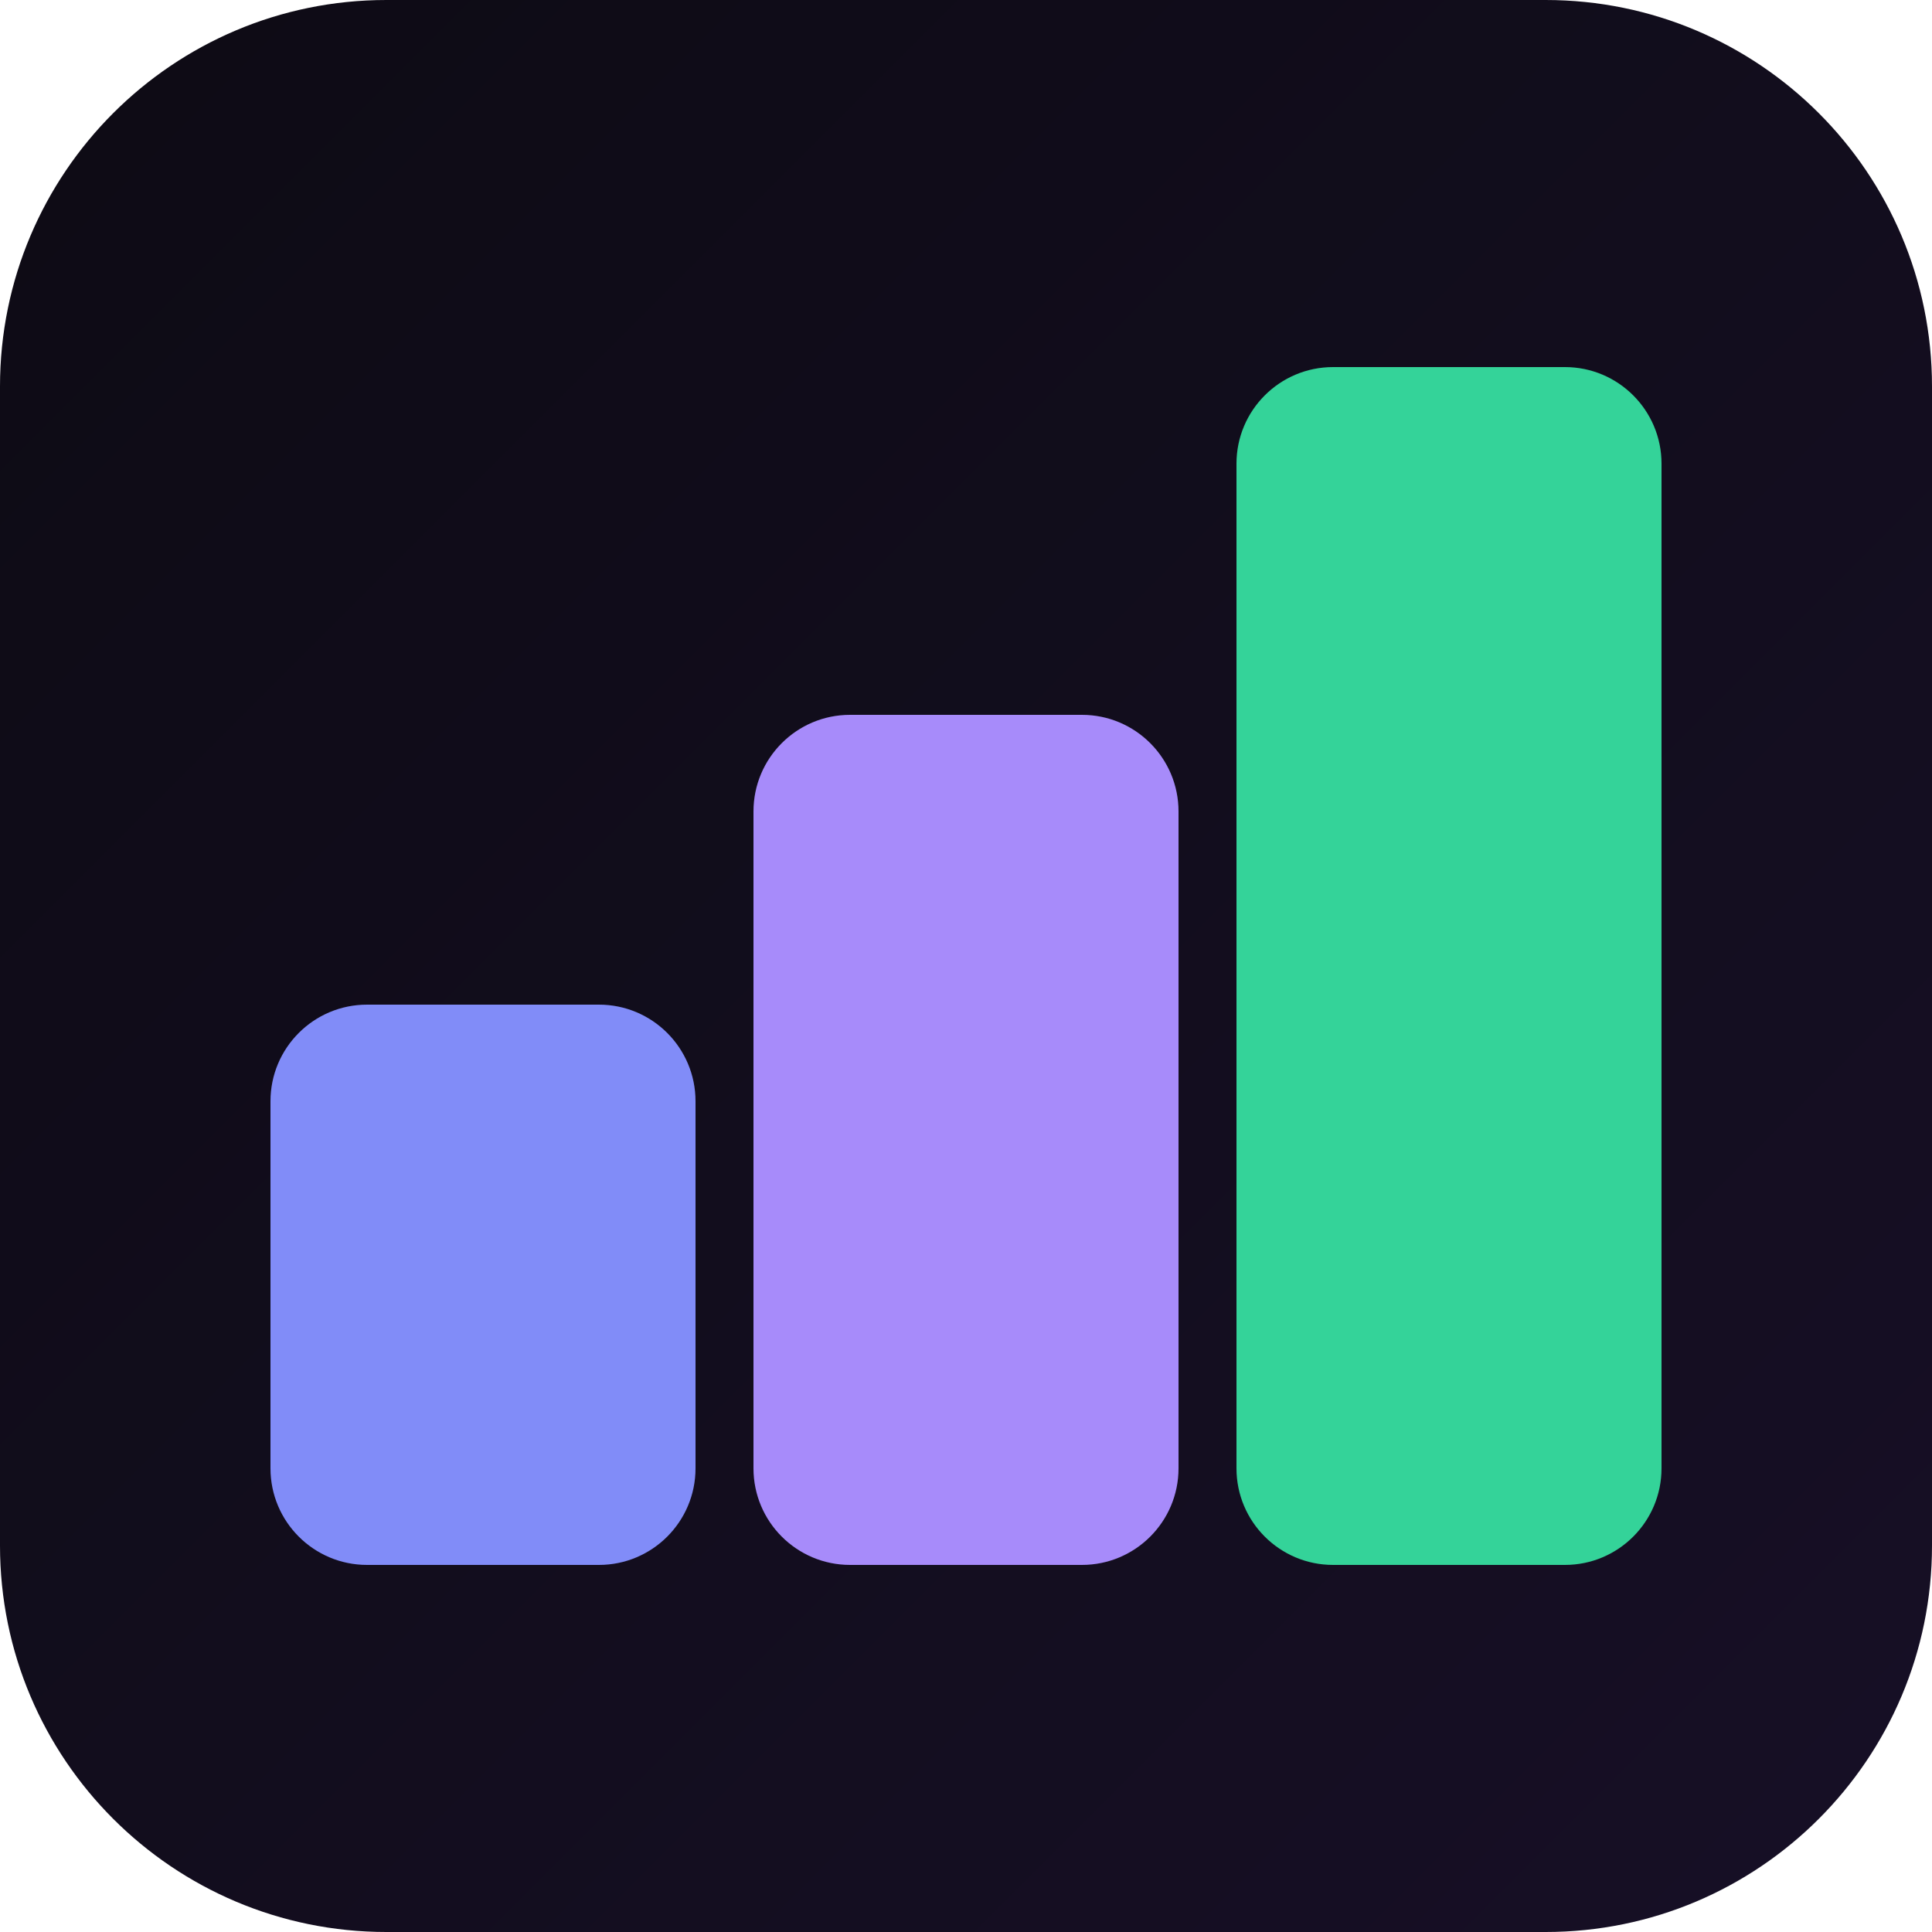
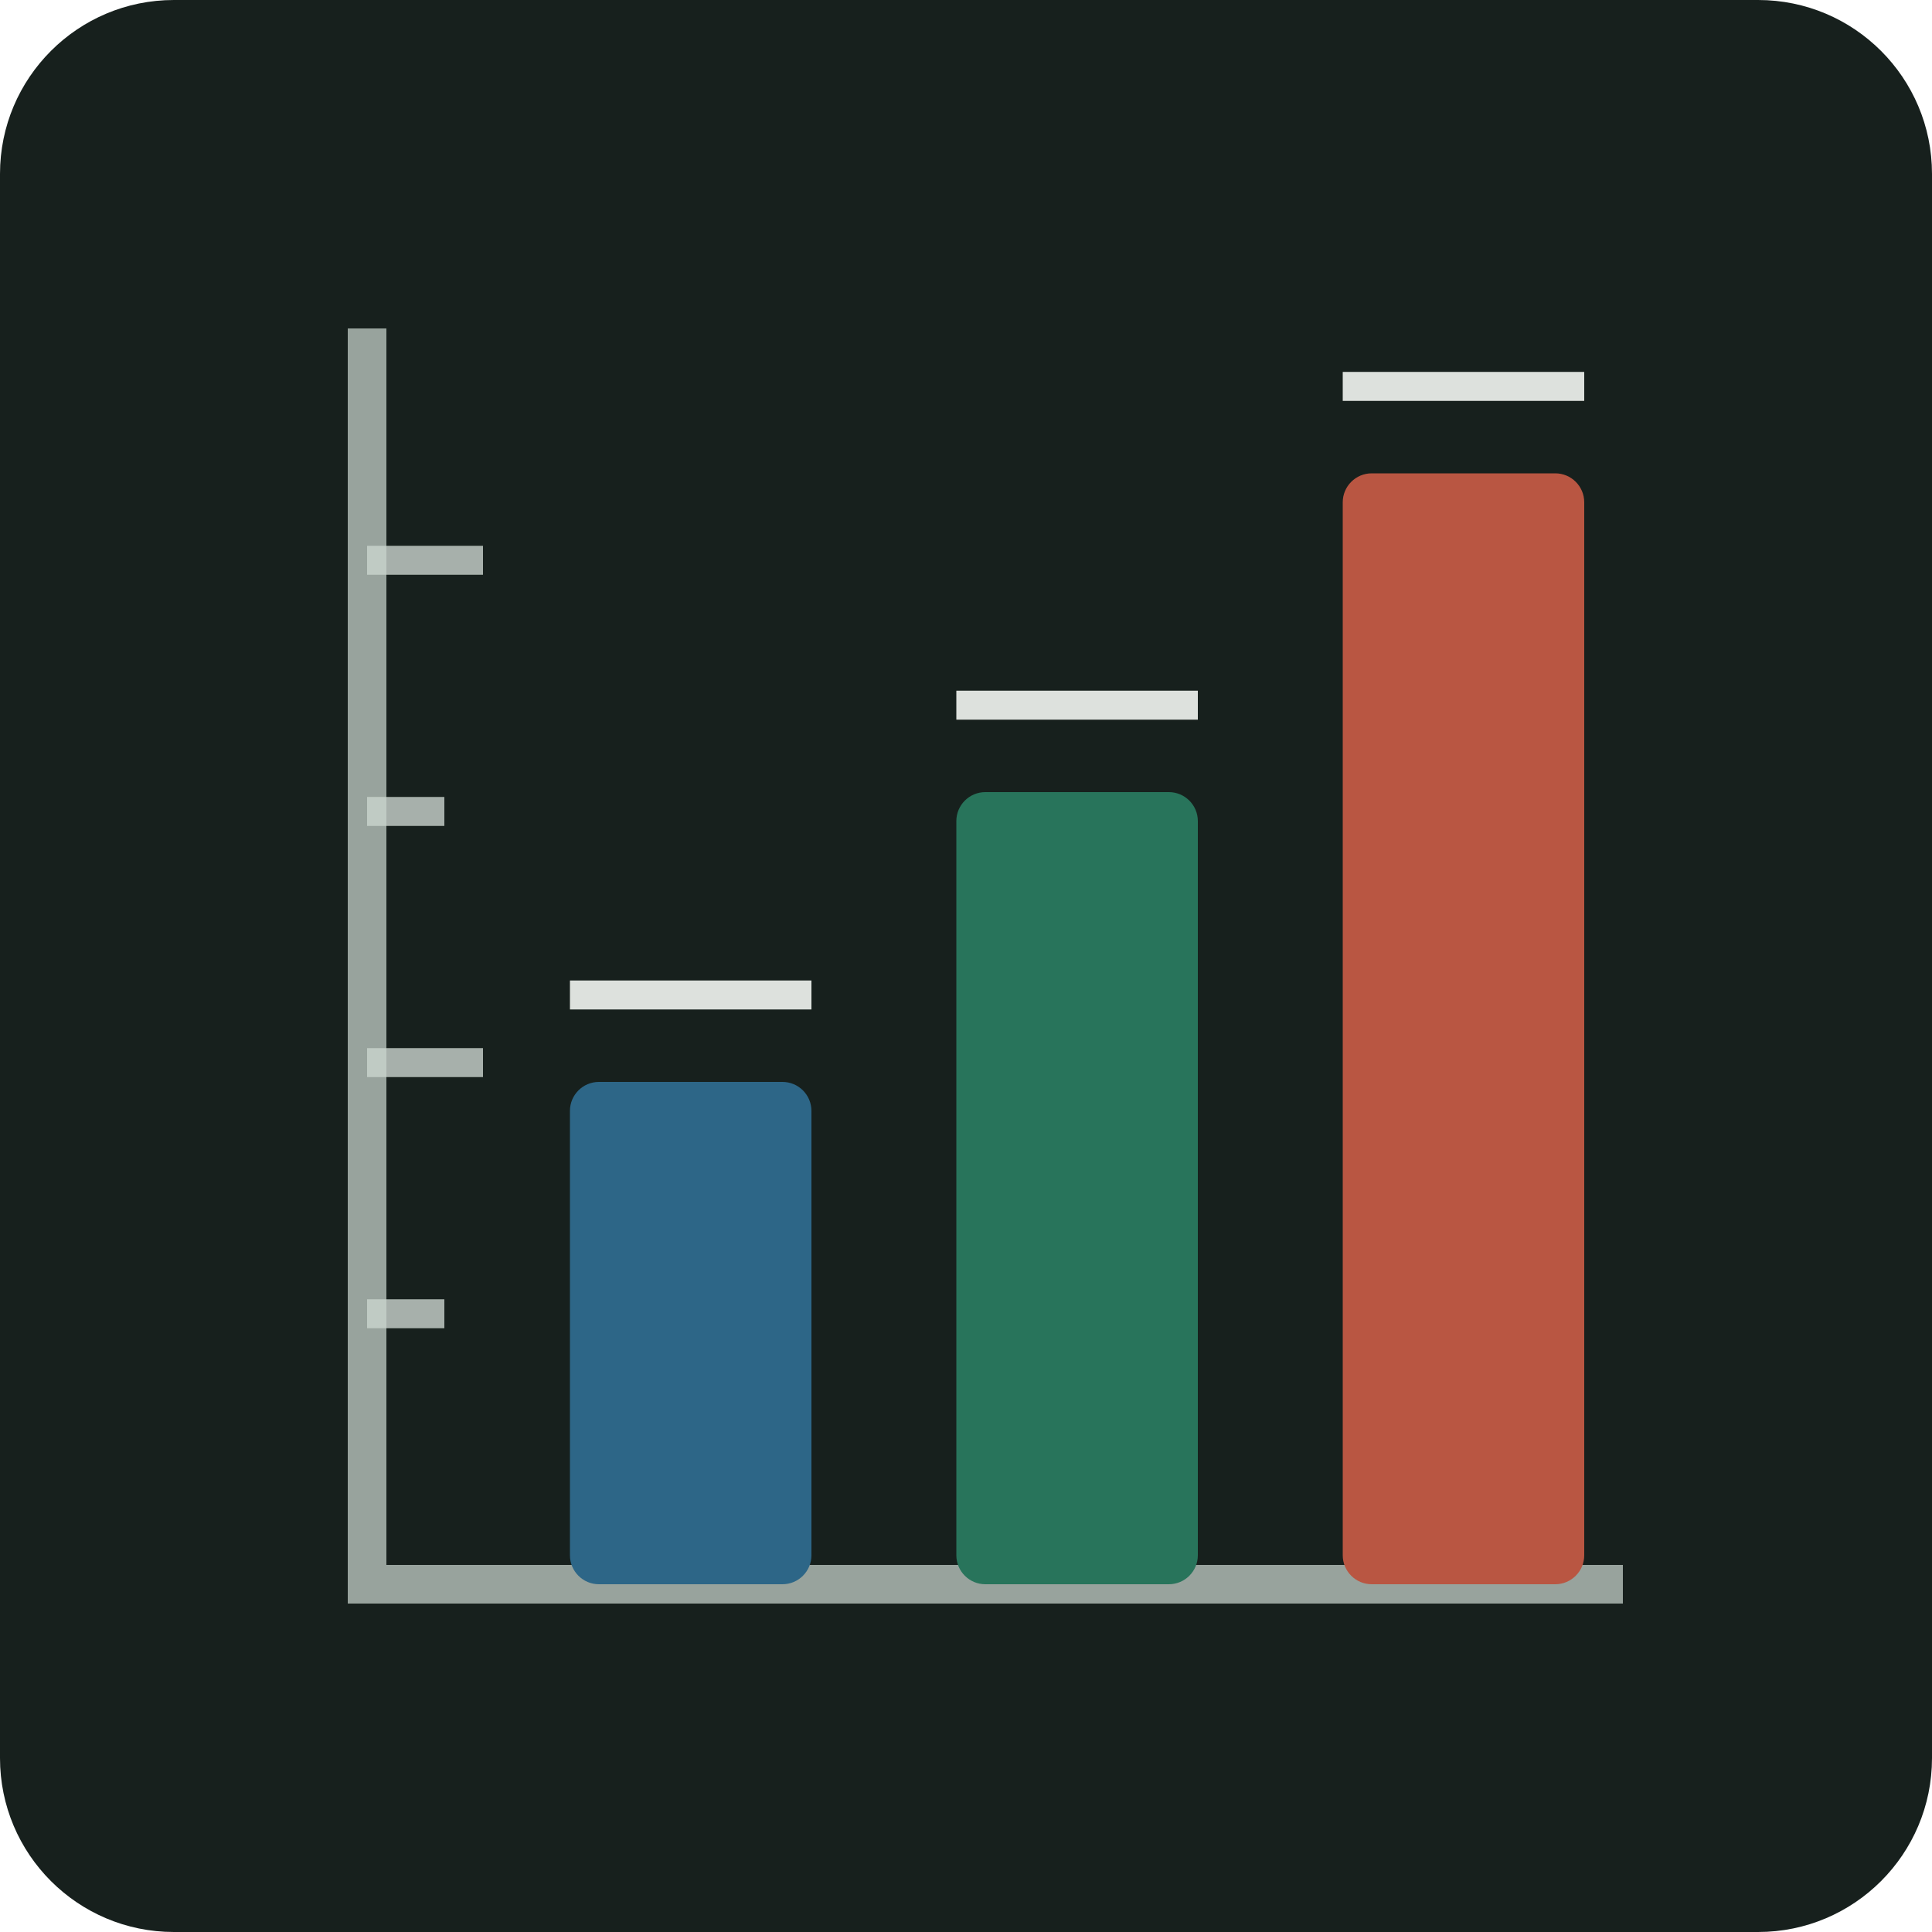
<svg xmlns="http://www.w3.org/2000/svg" viewBox="0 0 200 200" width="200" height="200" role="img" aria-label="FinArch Logo">
-   <defs>
-     <linearGradient id="bg" x1="0%" y1="0%" x2="100%" y2="100%">
-       <stop offset="0%" stop-color="#0d0b14" />
-       <stop offset="100%" stop-color="#170f26" />
-     </linearGradient>
-   </defs>
-   <rect width="200" height="200" rx="40" ry="40" fill="url(#bg)" />
-   <rect x="28" y="104" width="44" height="58" rx="10" fill="#818cf8" />
-   <rect x="78" y="74" width="44" height="88" rx="10" fill="#a78bfa" />
-   <rect x="128" y="38" width="44" height="124" rx="10" fill="#34d399" />
+   <rect width="200" height="200" rx="18" fill="#17201d" />
+   <path d="M38 34v130h130" fill="none" stroke="#cbd5ce" stroke-width="4" opacity=".72" />
+   <path d="M38 58h12M38 84h8M38 110h12M38 136h8" stroke="#cbd5ce" stroke-width="3" opacity=".8" />
+   <rect x="59" y="112" width="25" height="52" rx="3" fill="#2d6687" />
+   <rect x="99" y="82" width="25" height="82" rx="3" fill="#28745b" />
+   <rect x="139" y="49" width="25" height="115" rx="3" fill="#b95642" />
+   <path d="M59 103h25M99 73h25M139 40h25" stroke="#f3f6f2" stroke-width="3" opacity=".9" />
</svg>
